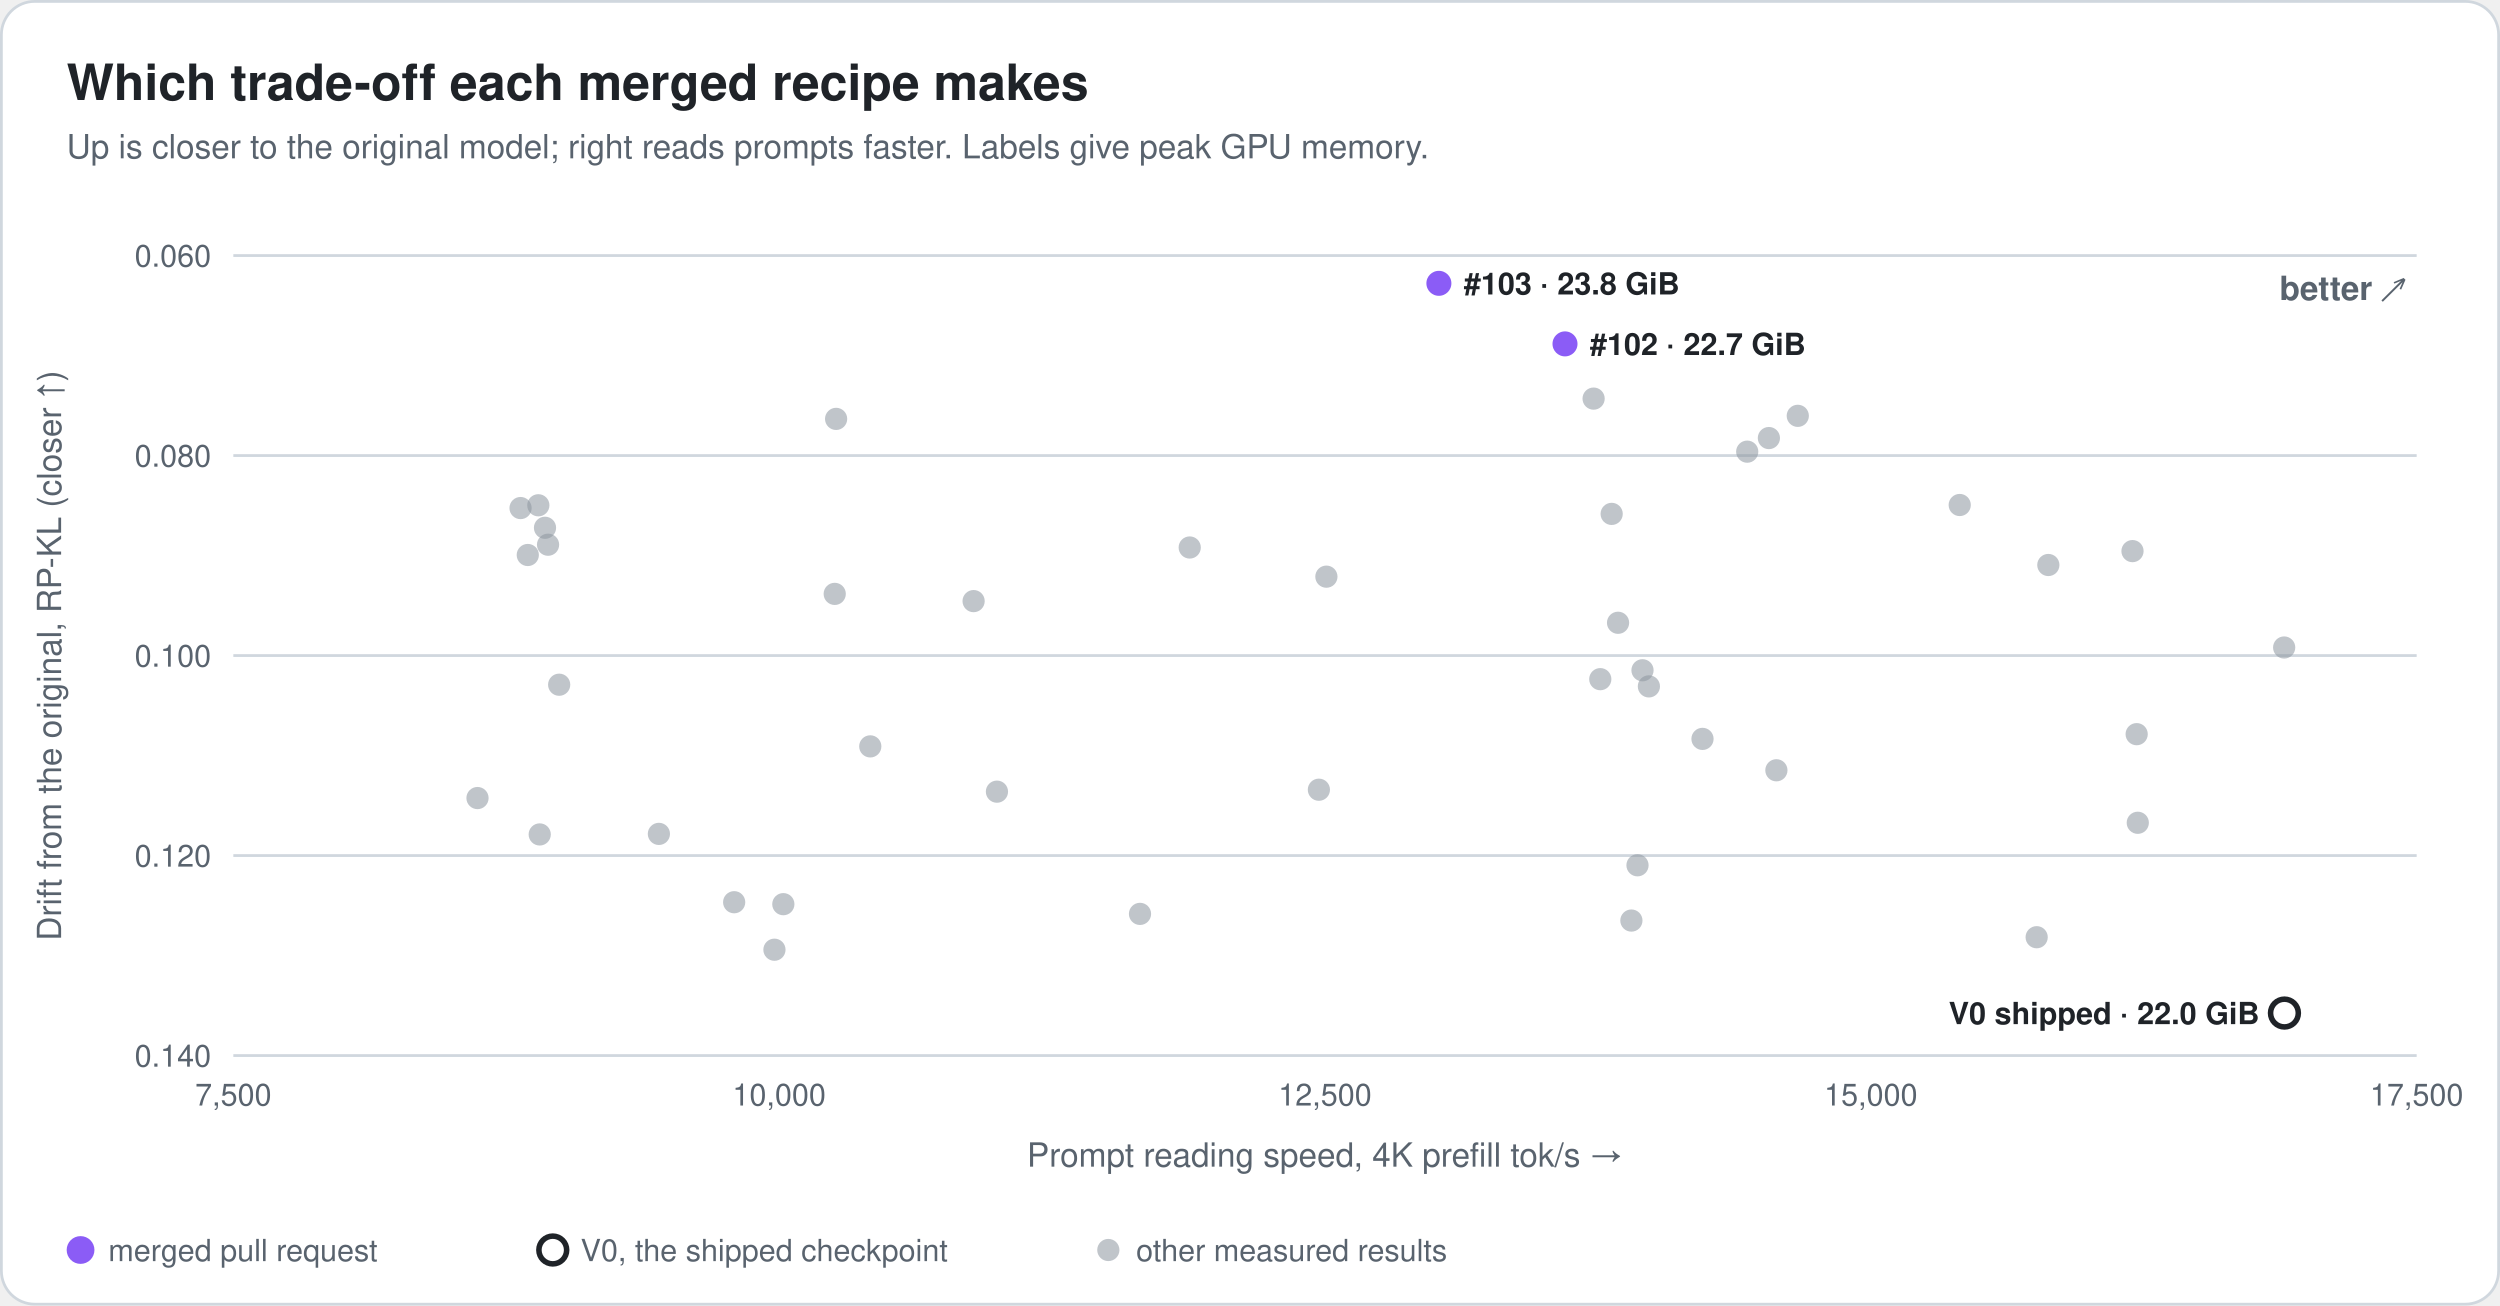
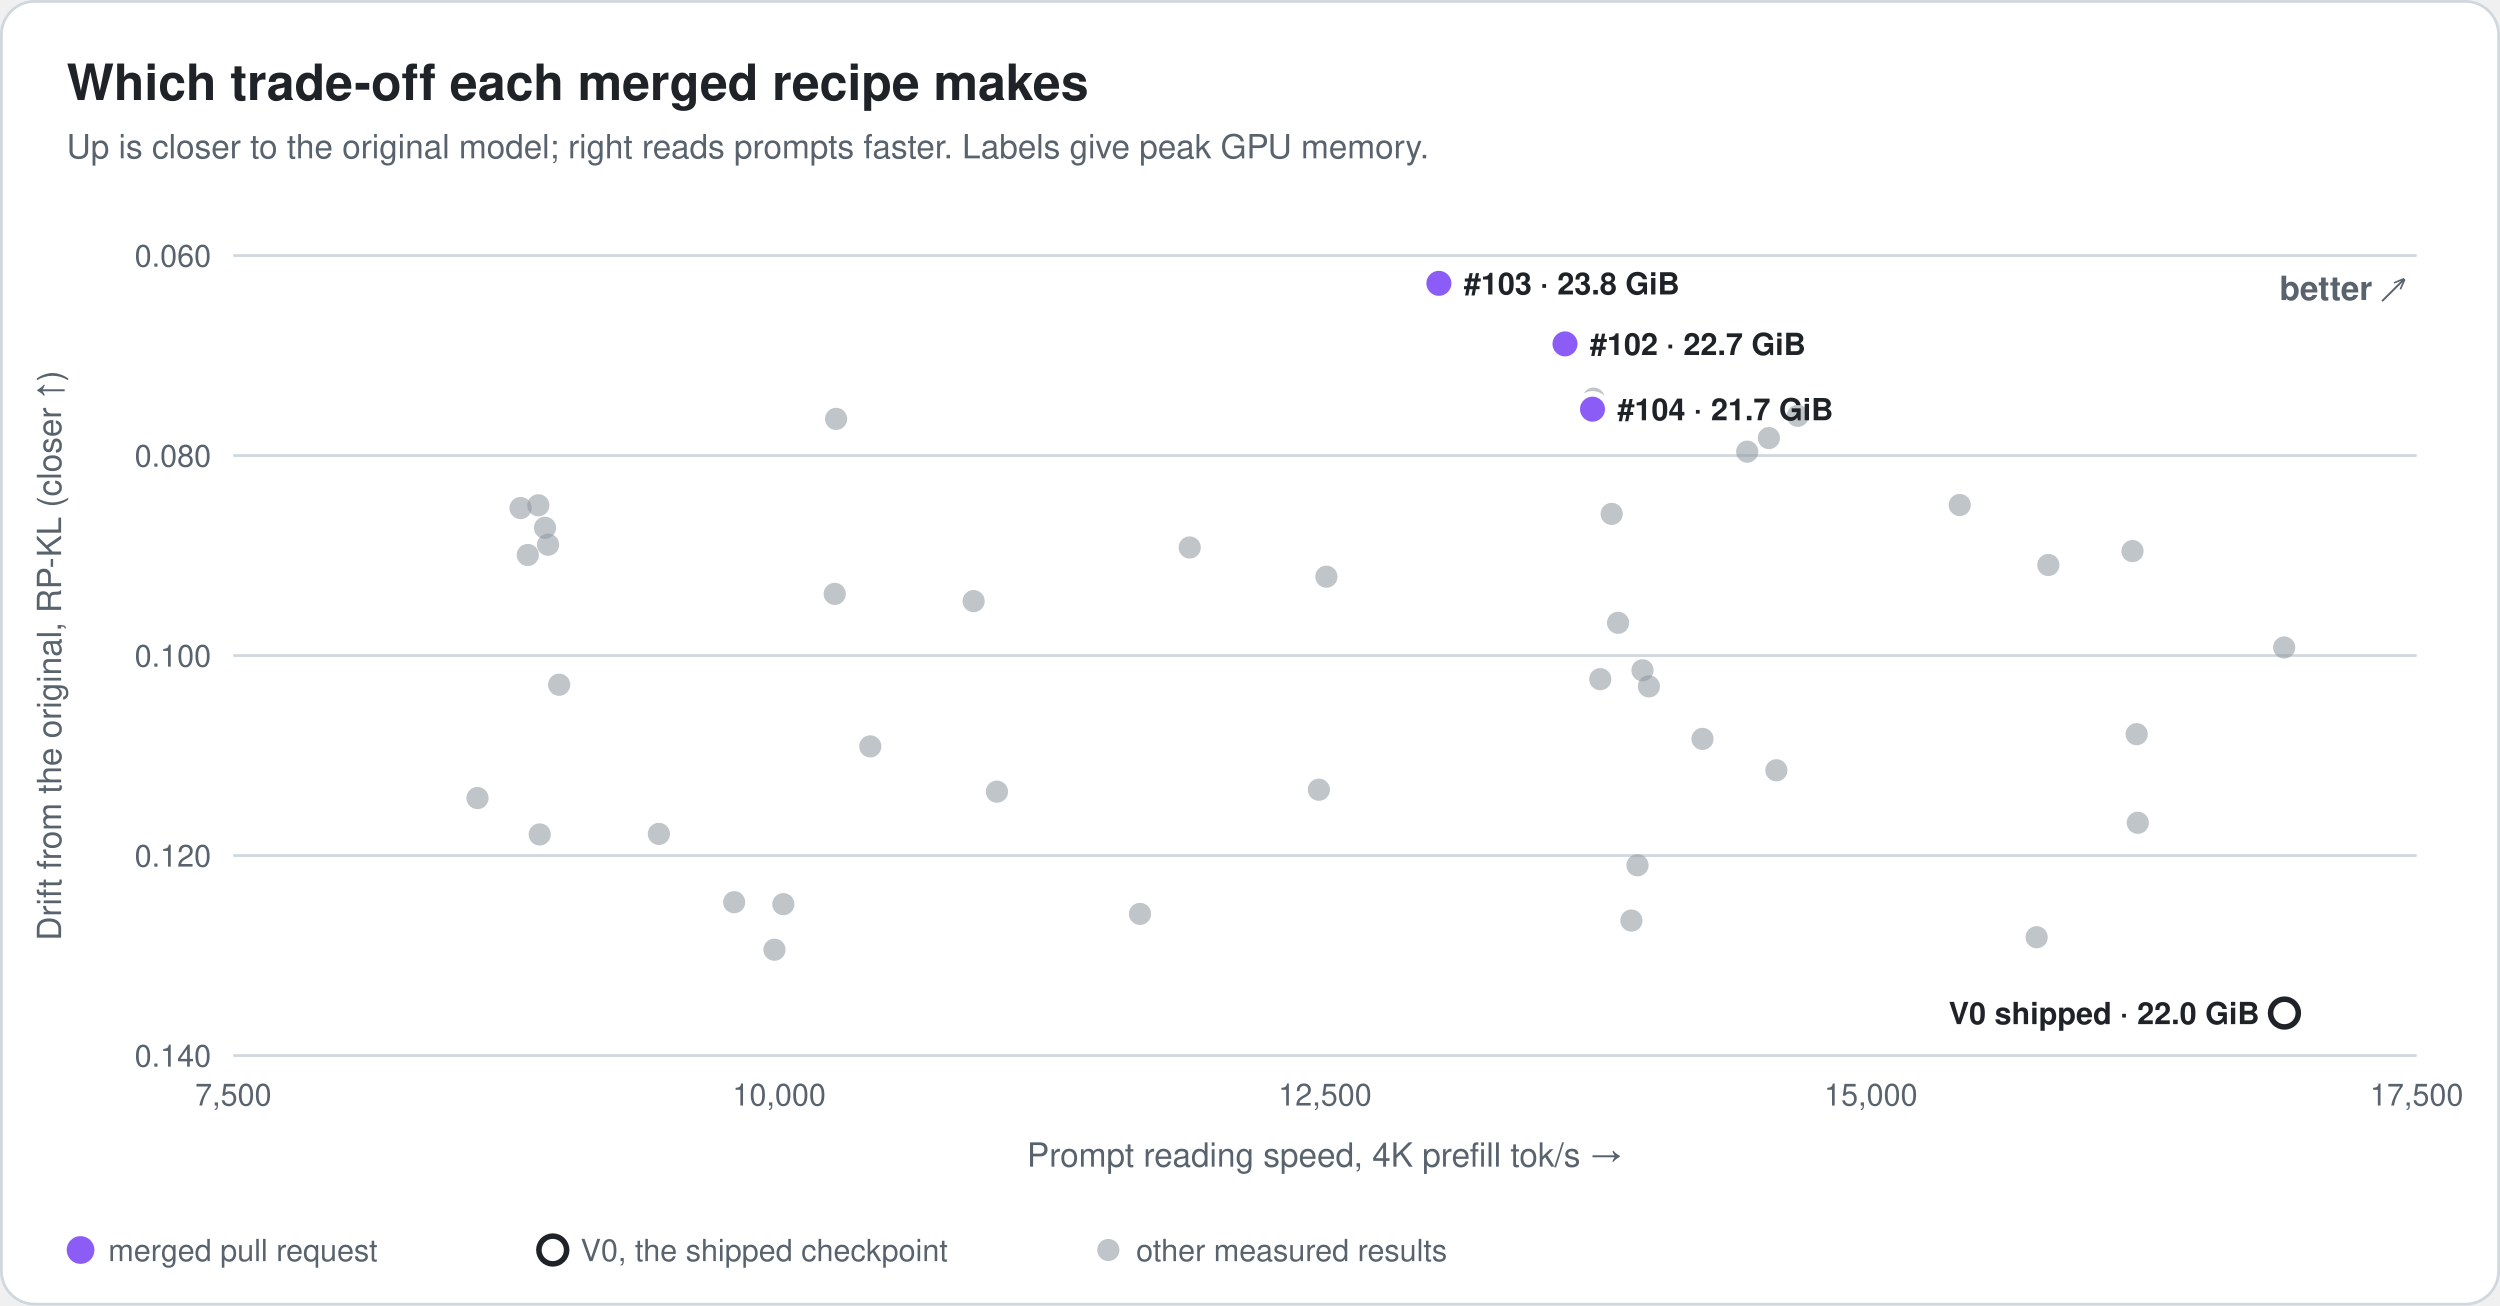
- <svg xmlns="http://www.w3.org/2000/svg" width="900" height="470" viewBox="0 0 900 470" font-family="-apple-system,BlinkMacSystemFont,'Segoe UI',Helvetica,Arial,sans-serif" role="img" aria-label="Trade-offs of 2 merged recipes against the shipped checkpoint">
+ <svg xmlns="http://www.w3.org/2000/svg" width="900" height="470" viewBox="0 0 900 470" font-family="-apple-system,BlinkMacSystemFont,'Segoe UI',Helvetica,Arial,sans-serif" role="img" aria-label="Trade-offs of 3 merged recipes against the shipped checkpoint">
  <style>
.bg{fill:#ffffff;stroke:#d0d7de}.t{fill:#1f2328}.m{fill:#59636e}.rule{stroke:#d0d7de}.ring{stroke:#ffffff}
.acc{fill:#8b5cf6}.accl{stroke:#8b5cf6}.wash{fill:#8b5cf6;fill-opacity:.1}.gry{fill:#8c959f}.rej{fill:#d03b3b}.track{fill:#eaeef2}.tk{stroke:#1f2328}
@media (prefers-color-scheme: dark){
.bg{fill:#0d1117;stroke:#30363d}.t{fill:#e6edf3}.m{fill:#9198a1}.rule{stroke:#30363d}.ring{stroke:#0d1117}
.acc{fill:#9a75f8}.accl{stroke:#9a75f8}.wash{fill:#9a75f8;fill-opacity:.14}.gry{fill:#9198a1}.rej{fill:#e5534b}.track{fill:#21262d}.tk{stroke:#e6edf3}}
</style>
  <rect class="bg" x="0.5" y="0.5" width="899" height="469" rx="12" />
  <text x="24.0" y="36.0" class="t" font-size="18" font-weight="600" text-anchor="start">Which trade-off each merged recipe makes</text>
  <text x="24.0" y="57.0" class="m" font-size="12" font-weight="400" text-anchor="start">Up is closer to the original model; right reads prompts faster. Labels give peak GPU memory.</text>
  <line class="rule" x1="84" x2="870" y1="92.0" y2="92.0" stroke-width="1" />
  <text x="76.0" y="96.0" class="m" font-size="11" font-weight="400" text-anchor="end">0.060</text>
  <line class="rule" x1="84" x2="870" y1="164.0" y2="164.0" stroke-width="1" />
  <text x="76.0" y="168.0" class="m" font-size="11" font-weight="400" text-anchor="end">0.080</text>
  <line class="rule" x1="84" x2="870" y1="236.0" y2="236.0" stroke-width="1" />
  <text x="76.0" y="240.0" class="m" font-size="11" font-weight="400" text-anchor="end">0.100</text>
  <line class="rule" x1="84" x2="870" y1="308.0" y2="308.0" stroke-width="1" />
  <text x="76.0" y="312.0" class="m" font-size="11" font-weight="400" text-anchor="end">0.120</text>
  <line class="rule" x1="84" x2="870" y1="380.0" y2="380.0" stroke-width="1" />
  <text x="76.0" y="384.0" class="m" font-size="11" font-weight="400" text-anchor="end">0.140</text>
  <text x="84.0" y="398.0" class="m" font-size="11" font-weight="400" text-anchor="middle">7,500</text>
  <text x="280.5" y="398.0" class="m" font-size="11" font-weight="400" text-anchor="middle">10,000</text>
  <text x="477.0" y="398.0" class="m" font-size="11" font-weight="400" text-anchor="middle">12,500</text>
  <text x="673.5" y="398.0" class="m" font-size="11" font-weight="400" text-anchor="middle">15,000</text>
  <text x="870.0" y="398.0" class="m" font-size="11" font-weight="400" text-anchor="middle">17,500</text>
  <text x="477.0" y="420.0" class="m" font-size="12" font-weight="400" text-anchor="middle">Prompt reading speed, 4K prefill tok/s →</text>
  <text x="22" y="236.0" class="m" font-size="12" text-anchor="middle" transform="rotate(-90 22 236.0)">Drift from the original, RP-KL (closer ↑)</text>
  <text x="866.0" y="108.0" class="m" font-size="12" font-weight="600" text-anchor="end">better ↗</text>
  <circle class="gry" cx="171.9" cy="287.3" r="4" opacity=".55" />
  <circle class="gry" cx="576.1" cy="244.5" r="4" opacity=".55" />
  <circle class="gry" cx="587.3" cy="331.4" r="4" opacity=".55" />
  <circle class="gry" cx="733.2" cy="337.4" r="4" opacity=".55" />
  <circle class="gry" cx="278.8" cy="341.9" r="4" opacity=".55" />
  <circle class="gry" cx="264.3" cy="324.8" r="4" opacity=".55" />
  <circle class="gry" cx="194.3" cy="300.4" r="4" opacity=".55" />
  <circle class="gry" cx="477.5" cy="207.6" r="4" opacity=".55" />
  <circle class="gry" cx="474.8" cy="284.3" r="4" opacity=".55" />
  <circle class="gry" cx="313.3" cy="268.7" r="4" opacity=".55" />
  <circle class="gry" cx="358.9" cy="285.0" r="4" opacity=".55" />
  <circle class="gry" cx="582.5" cy="224.2" r="4" opacity=".55" />
  <circle class="gry" cx="769.6" cy="296.2" r="4" opacity=".55" />
  <circle class="gry" cx="769.2" cy="264.3" r="4" opacity=".55" />
  <circle class="gry" cx="187.4" cy="182.9" r="4" opacity=".55" />
  <circle class="gry" cx="193.8" cy="181.9" r="4" opacity=".55" />
  <circle class="gry" cx="612.9" cy="266.0" r="4" opacity=".55" />
  <circle class="gry" cx="300.5" cy="213.8" r="4" opacity=".55" />
  <circle class="gry" cx="196.2" cy="190.0" r="4" opacity=".55" />
  <circle class="gry" cx="647.2" cy="149.7" r="4" opacity=".55" />
  <circle class="gry" cx="428.3" cy="197.1" r="4" opacity=".55" />
  <circle class="gry" cx="410.4" cy="329.0" r="4" opacity=".55" />
  <circle class="gry" cx="201.3" cy="246.5" r="4" opacity=".55" />
  <circle class="gry" cx="197.3" cy="196.1" r="4" opacity=".55" />
  <circle class="gry" cx="593.6" cy="247.1" r="4" opacity=".55" />
  <circle class="gry" cx="350.5" cy="216.4" r="4" opacity=".55" />
  <circle class="gry" cx="589.5" cy="311.5" r="4" opacity=".55" />
  <circle class="gry" cx="591.3" cy="241.3" r="4" opacity=".55" />
  <circle class="gry" cx="639.5" cy="277.3" r="4" opacity=".55" />
  <circle class="gry" cx="237.2" cy="300.2" r="4" opacity=".55" />
  <circle class="gry" cx="282.0" cy="325.5" r="4" opacity=".55" />
  <circle class="gry" cx="822.3" cy="233.1" r="4" opacity=".55" />
  <circle class="gry" cx="737.4" cy="203.4" r="4" opacity=".55" />
  <circle class="gry" cx="767.7" cy="198.4" r="4" opacity=".55" />
  <circle class="gry" cx="573.7" cy="143.5" r="4" opacity=".55" />
  <circle class="gry" cx="301.0" cy="150.8" r="4" opacity=".55" />
  <circle class="gry" cx="636.8" cy="157.7" r="4" opacity=".55" />
  <circle class="gry" cx="629.0" cy="162.6" r="4" opacity=".55" />
  <circle class="gry" cx="705.5" cy="181.8" r="4" opacity=".55" />
  <circle class="gry" cx="580.2" cy="185.0" r="4" opacity=".55" />
  <circle class="gry" cx="190.0" cy="199.8" r="4" opacity=".55" />
  <circle class="tk" cx="822.4" cy="364.7" r="5" fill="none" stroke-width="2" />
  <circle class="acc ring" cx="518.0" cy="102.0" r="5.5" stroke-width="2" />
  <circle class="acc ring" cx="563.4" cy="123.8" r="5.5" stroke-width="2" />
+   <circle class="acc ring" cx="573.3" cy="147.3" r="5.5" stroke-width="2" />
  <text x="813.4" y="368.7" class="t" font-size="11" font-weight="600" text-anchor="end">V0 shipped · 22.0 GiB</text>
  <text x="527.0" y="106.0" class="t" font-size="11" font-weight="600" text-anchor="start">#103 · 23.8 GiB</text>
  <text x="572.4" y="127.8" class="t" font-size="11" font-weight="600" text-anchor="start">#102 · 22.7 GiB</text>
+   <text x="582.3" y="151.3" class="t" font-size="11" font-weight="600" text-anchor="start">#104 · 21.7 GiB</text>
  <circle class="acc" cx="29" cy="450" r="5" />
  <text x="39.0" y="454.0" class="m" font-size="11" font-weight="400" text-anchor="start">merged pull request</text>
  <circle class="tk" cx="199" cy="450" r="5" fill="none" stroke-width="2" />
  <text x="209.0" y="454.0" class="m" font-size="11" font-weight="400" text-anchor="start">V0, the shipped checkpoint</text>
  <circle class="gry" cx="399" cy="450" r="4" opacity=".55" />
  <text x="409.0" y="454.0" class="m" font-size="11" font-weight="400" text-anchor="start">other measured results</text>
</svg>
